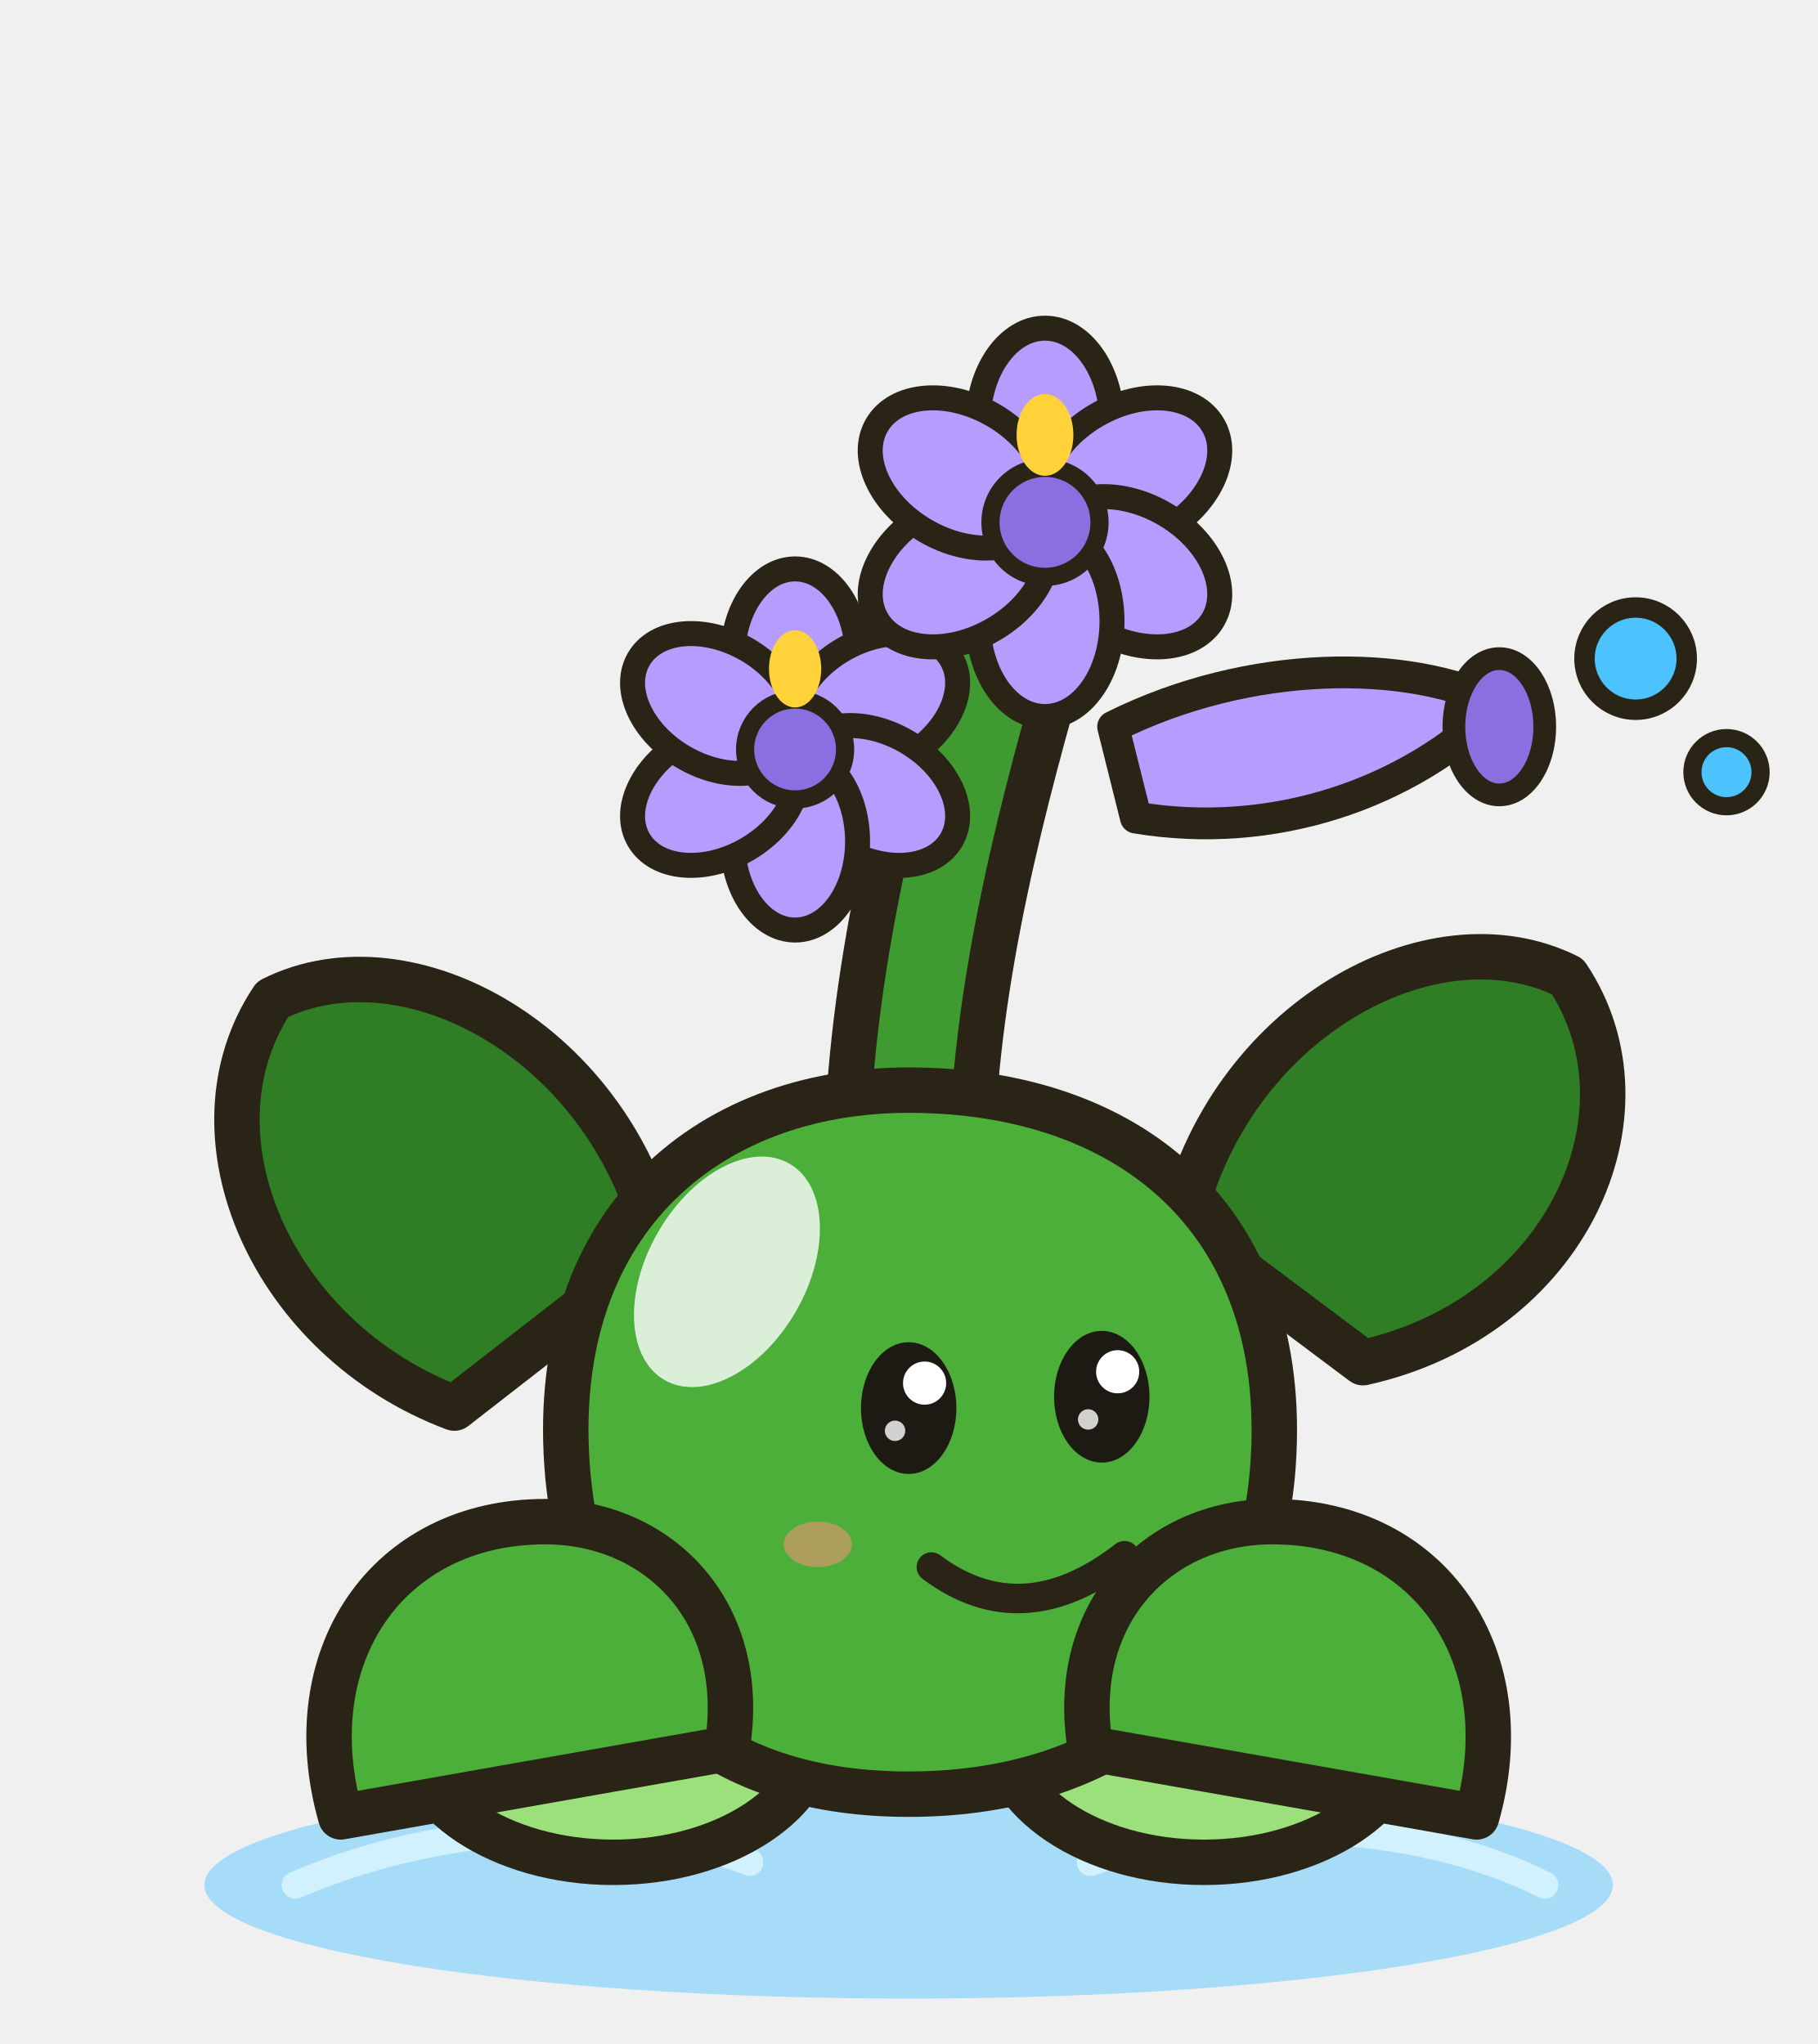
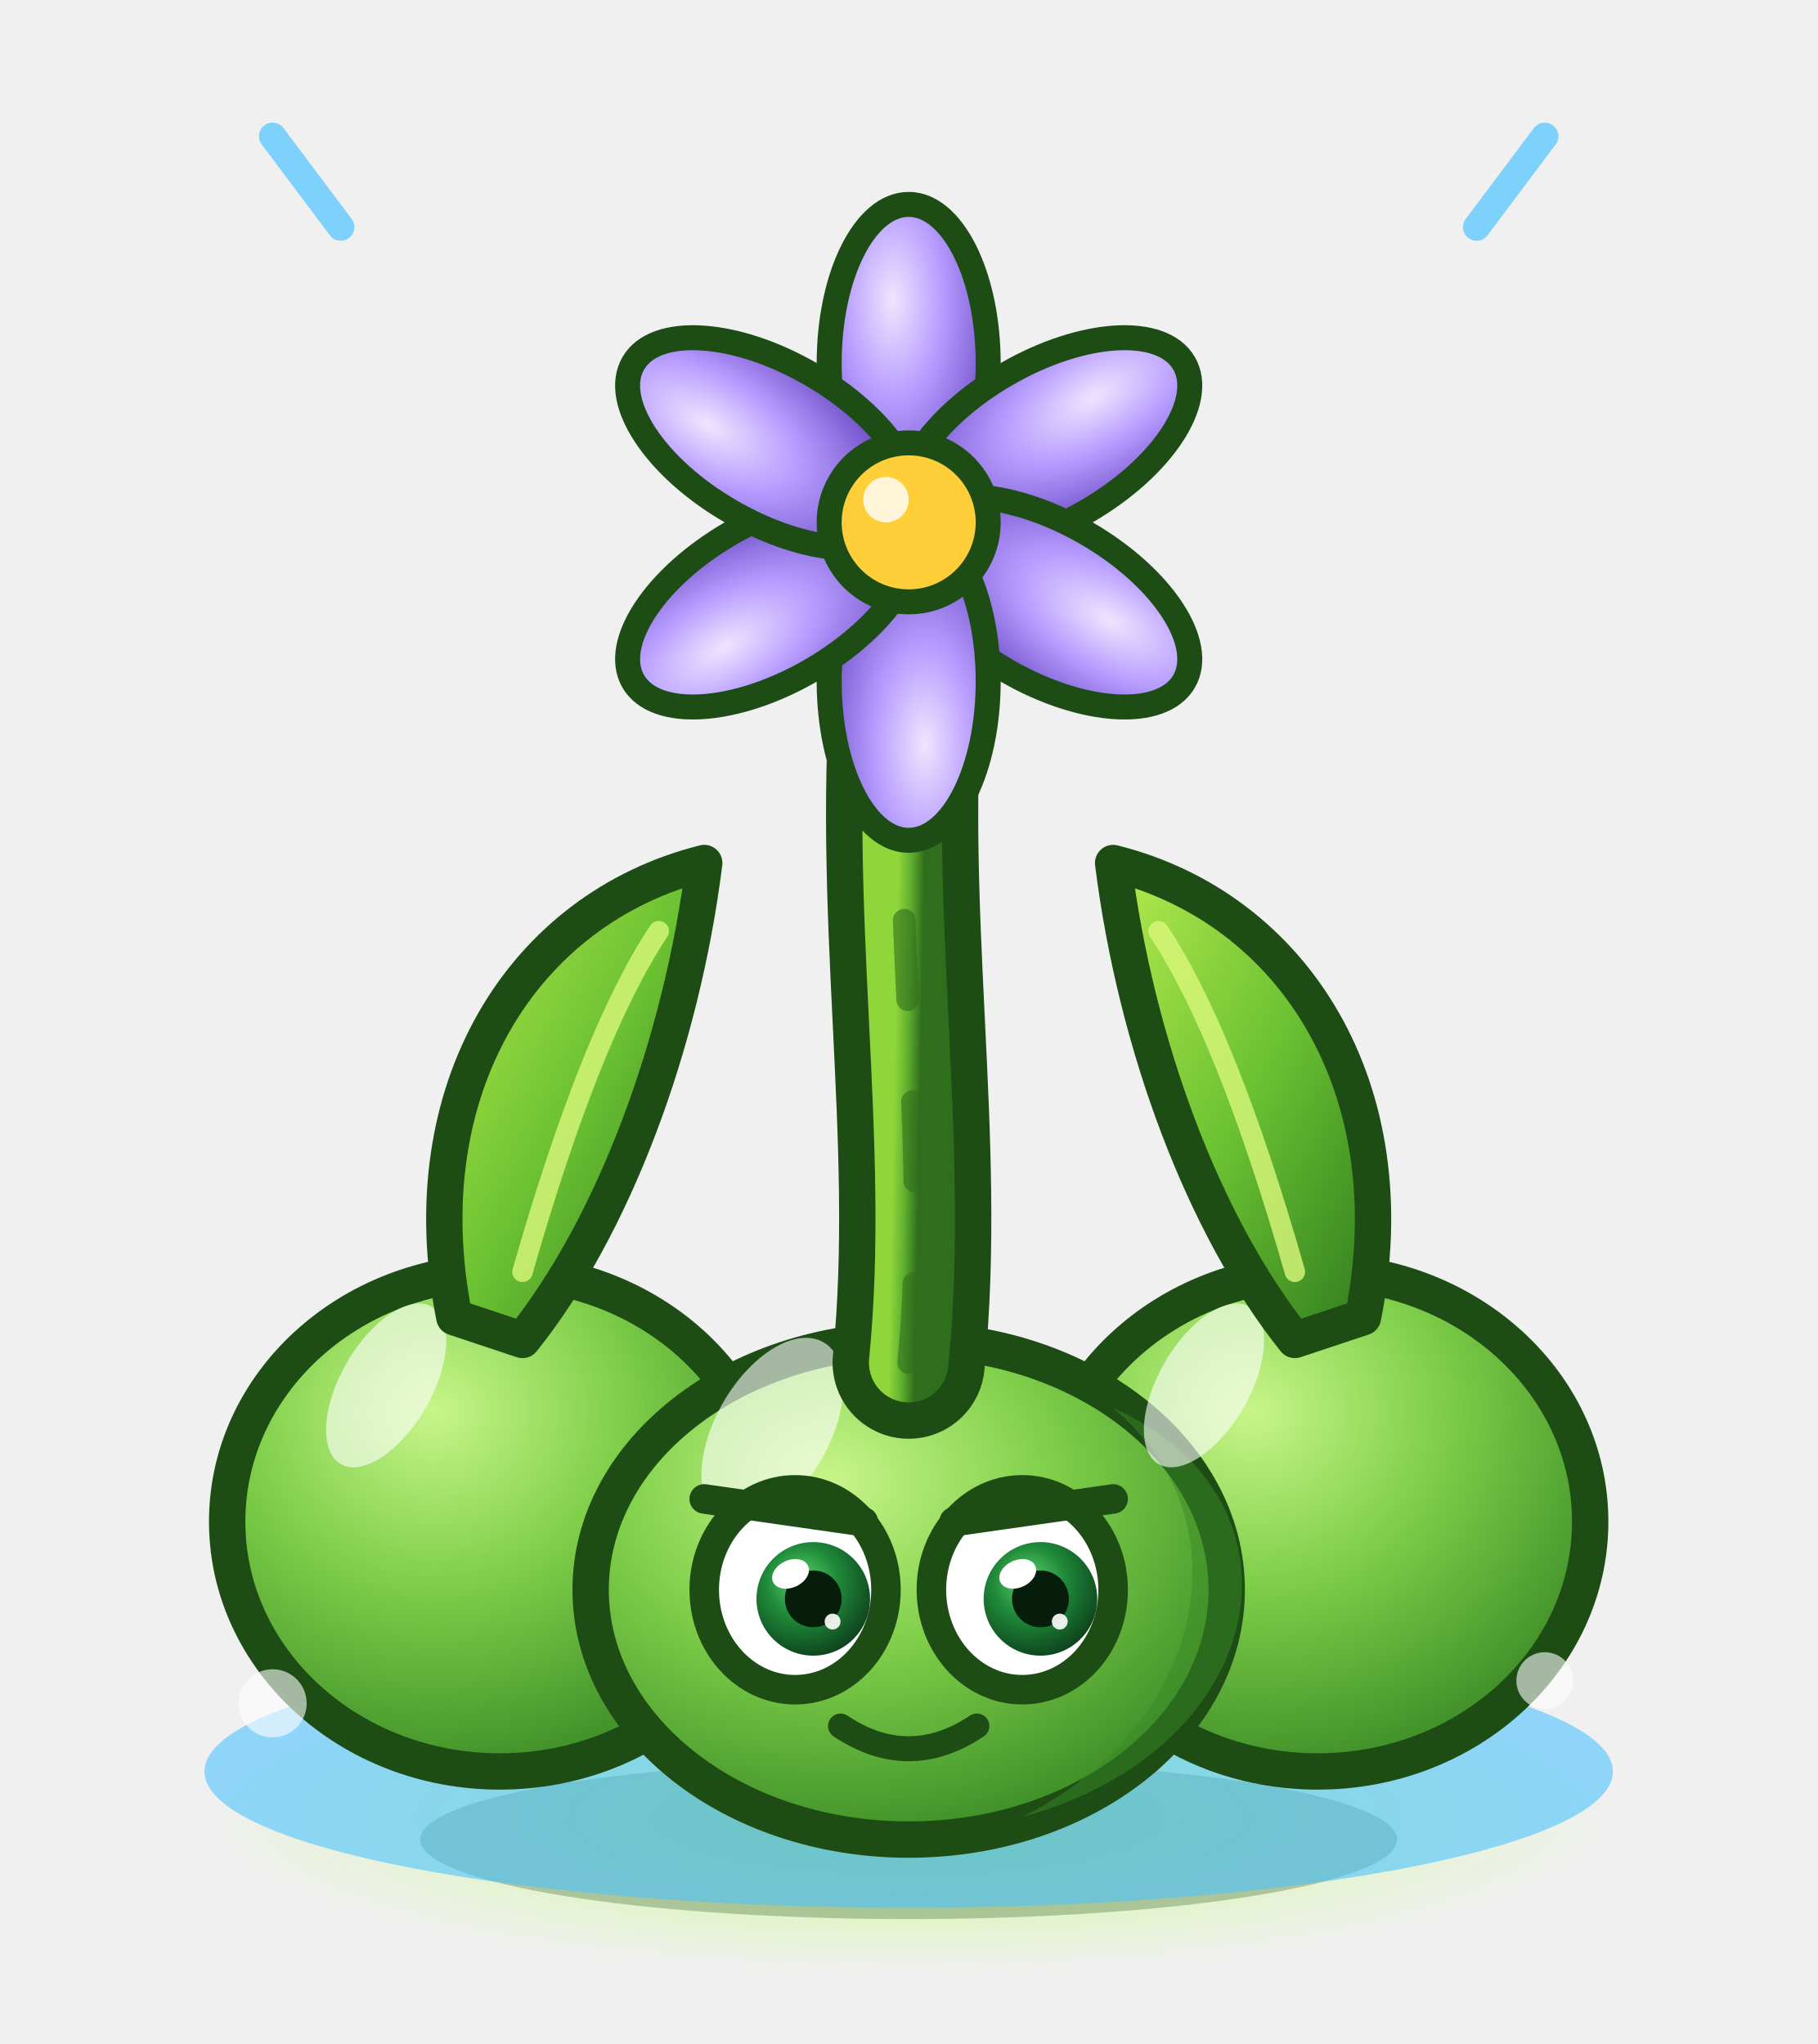
<svg xmlns="http://www.w3.org/2000/svg" viewBox="0 0 160 180" width="160" height="180">
  <defs>
-     <filter id="soft" x="-30%" y="-30%" width="160%" height="160%">
-       <feGaussianBlur stdDeviation="3.2" />
-     </filter>
-     <filter id="glow" x="-60%" y="-60%" width="220%" height="220%">
-       <feGaussianBlur stdDeviation="3.4" result="b" />
+     <radialGradient id="gChao" cx="50%" cy="50%" r="50%">
+       <stop offset="0" stop-color="#b8ff5a" stop-opacity="0.7" />
+       <stop offset="1" stop-color="#b8ff5a" stop-opacity="0" />
+     </radialGradient>
+     <filter id="glow" x="-50%" y="-50%" width="200%" height="200%">
+       <feGaussianBlur stdDeviation="3" result="b" />
      <feMerge>
-         <feMergeNode in="b" />
        <feMergeNode in="b" />
        <feMergeNode in="SourceGraphic" />
      </feMerge>
    </filter>
-     <clipPath id="cRim">
-       <polygon points="0,0 160,0 0,180" />
-     </clipPath>
+     <radialGradient id="gV" cx="38%" cy="28%" r="76%">
+       <stop offset="0" stop-color="#d4f55a" />
+       <stop offset="0.45" stop-color="#8fd63a" />
+       <stop offset="1" stop-color="#3f8f23" />
+     </radialGradient>
+     <radialGradient id="gE" cx="40%" cy="30%" r="75%">
+       <stop offset="0" stop-color="#9bdc4a" />
+       <stop offset="0.45" stop-color="#5fae2e" />
+       <stop offset="1" stop-color="#2f6e1c" />
+     </radialGradient>
+     <linearGradient id="gF" x1="0" y1="0" x2="1" y2="1">
+       <stop offset="0" stop-color="#b6ea4e" />
+       <stop offset="0.5" stop-color="#6cc232" />
+       <stop offset="1" stop-color="#2e7a1e" />
+     </linearGradient>
+     <linearGradient id="gC" x1="0" y1="0" x2="1" y2="1">
+       <stop offset="0" stop-color="#8fd63a" />
+       <stop offset="0.5" stop-color="#5fae2e" />
+       <stop offset="1" stop-color="#2f6e1c" />
+     </linearGradient>
+     <radialGradient id="gIris" cx="40%" cy="35%" r="70%">
+       <stop offset="0" stop-color="#5fd46a" />
+       <stop offset="0.45" stop-color="#1f8a3a" />
+       <stop offset="1" stop-color="#0d3f1c" />
+     </radialGradient>
+     <radialGradient id="gB" cx="38%" cy="28%" r="76%">
+       <stop offset="0" stop-color="#c8f58a" />
+       <stop offset="0.45" stop-color="#7fcf4a" />
+       <stop offset="1" stop-color="#3a8a26" />
+     </radialGradient>
+     <radialGradient id="gLl" cx="40%" cy="30%" r="70%">
+       <stop offset="0" stop-color="#f0e4ff" />
+       <stop offset="0.45" stop-color="#b69cff" />
+       <stop offset="1" stop-color="#6a48c4" />
+     </radialGradient>
  </defs>
-   <ellipse cx="80" cy="166" rx="62" ry="10" fill="#4cc3ff" opacity="0.45" />
-   <path d="M26,166 C40,160 56,160 66,164 M96,164 C108,160 124,160 136,166" fill="none" stroke="#d6f3ff" stroke-width="2.4" stroke-linecap="round" opacity="0.9" />
-   <path d="M40,124 C24,118 16,100 24,88 C36,82 54,92 58,110 Z" fill="#2f7d24" stroke="#2a2416" stroke-width="4.00" stroke-linejoin="round" />
-   <path d="M120,120 C138,116 146,98 138,86 C126,80 108,90 104,108 Z" fill="#2f7d24" stroke="#2a2416" stroke-width="4.00" stroke-linejoin="round" />
-   <path d="M80,104 C80,88 84,72 88,58" fill="none" stroke="#2a2416" stroke-width="15" stroke-linecap="round" stroke-linejoin="round" />
-   <path d="M80,104 C80,88 84,72 88,58" fill="none" stroke="#3f9a32" stroke-width="7" stroke-linecap="round" stroke-linejoin="round" />
-   <ellipse cx="70" cy="57.9" rx="5.5" ry="7.8" transform="rotate(0 70 66)" fill="#b69cff" stroke="#2a2416" stroke-width="2.20" stroke-linejoin="round" />
-   <ellipse cx="70" cy="57.9" rx="5.5" ry="7.8" transform="rotate(60 70 66)" fill="#b69cff" stroke="#2a2416" stroke-width="2.20" stroke-linejoin="round" />
-   <ellipse cx="70" cy="57.9" rx="5.5" ry="7.8" transform="rotate(120 70 66)" fill="#b69cff" stroke="#2a2416" stroke-width="2.20" stroke-linejoin="round" />
-   <ellipse cx="70" cy="57.9" rx="5.5" ry="7.8" transform="rotate(180 70 66)" fill="#b69cff" stroke="#2a2416" stroke-width="2.20" stroke-linejoin="round" />
-   <ellipse cx="70" cy="57.9" rx="5.5" ry="7.8" transform="rotate(240 70 66)" fill="#b69cff" stroke="#2a2416" stroke-width="2.20" stroke-linejoin="round" />
-   <ellipse cx="70" cy="57.9" rx="5.5" ry="7.8" transform="rotate(300 70 66)" fill="#b69cff" stroke="#2a2416" stroke-width="2.20" stroke-linejoin="round" />
-   <circle cx="70" cy="66" r="4.4" fill="#8a6fe0" stroke="#2a2416" stroke-width="1.60" stroke-linejoin="round" />
-   <ellipse cx="70" cy="58.9" rx="2.3" ry="3.4" fill="#ffd23a" />
-   <ellipse cx="92" cy="37.3" rx="5.9" ry="8.4" transform="rotate(0 92 46)" fill="#b69cff" stroke="#2a2416" stroke-width="2.20" stroke-linejoin="round" />
-   <ellipse cx="92" cy="37.3" rx="5.9" ry="8.4" transform="rotate(60 92 46)" fill="#b69cff" stroke="#2a2416" stroke-width="2.20" stroke-linejoin="round" />
-   <ellipse cx="92" cy="37.3" rx="5.9" ry="8.4" transform="rotate(120 92 46)" fill="#b69cff" stroke="#2a2416" stroke-width="2.20" stroke-linejoin="round" />
-   <ellipse cx="92" cy="37.3" rx="5.9" ry="8.4" transform="rotate(180 92 46)" fill="#b69cff" stroke="#2a2416" stroke-width="2.20" stroke-linejoin="round" />
-   <ellipse cx="92" cy="37.3" rx="5.9" ry="8.4" transform="rotate(240 92 46)" fill="#b69cff" stroke="#2a2416" stroke-width="2.20" stroke-linejoin="round" />
-   <ellipse cx="92" cy="37.3" rx="5.9" ry="8.4" transform="rotate(300 92 46)" fill="#b69cff" stroke="#2a2416" stroke-width="2.20" stroke-linejoin="round" />
-   <circle cx="92" cy="46" r="4.8" fill="#8a6fe0" stroke="#2a2416" stroke-width="1.60" stroke-linejoin="round" />
-   <ellipse cx="92" cy="38.3" rx="2.5" ry="3.6" fill="#ffd23a" />
-   <path d="M98,64 C110,58 124,58 132,62 C124,70 112,74 100,72 Z" fill="#b69cff" stroke="#2a2416" stroke-width="2.80" stroke-linejoin="round" />
-   <ellipse cx="132" cy="64" rx="4" ry="6" fill="#8a6fe0" stroke="#2a2416" stroke-width="2.00" stroke-linejoin="round" />
-   <circle cx="144" cy="58" r="4.5" fill="#4cc3ff" stroke="#2a2416" stroke-width="1.80" stroke-linejoin="round" />
-   <circle cx="152" cy="68" r="3" fill="#4cc3ff" stroke="#2a2416" stroke-width="1.60" stroke-linejoin="round" />
-   <ellipse cx="54" cy="152" rx="18" ry="12" fill="#9be07a" stroke="#2a2416" stroke-width="4.00" stroke-linejoin="round" />
-   <ellipse cx="106" cy="152" rx="18" ry="12" fill="#9be07a" stroke="#2a2416" stroke-width="4.00" stroke-linejoin="round" />
-   <ellipse cx="50" cy="148" rx="6" ry="3" fill="#ffffff" opacity="0.8" />
-   <ellipse cx="102" cy="148" rx="6" ry="3" fill="#ffffff" opacity="0.8" />
-   <clipPath id="cBulb">
-     <path d="M50,130 C48,108 62,96 80,96 C100,96 114,108 112,130 C110,150 96,158 80,158 C64,158 52,150 50,130 Z" />
-   </clipPath>
-   <path d="M50,130 C48,108 62,96 80,96 C100,96 114,108 112,130 C110,150 96,158 80,158 C64,158 52,150 50,130 Z" fill="#4caf3a" />
-   <g clip-path="url(#cBulb)">
-     <path d="M100,92 C116,112 114,146 96,162 L130,162 L130,92 Z" fill="#2f7d24" />
-     <ellipse cx="64" cy="112" rx="7" ry="11" transform="rotate(30 64 112)" fill="#ffffff" opacity="0.8" />
+   <ellipse cx="80" cy="160" rx="62" ry="14" fill="url(#gChao)" />
+   <ellipse cx="80" cy="162" rx="43" ry="7" fill="#1d4d14" opacity="0.28" />
+   <ellipse cx="80" cy="156" rx="62" ry="12" fill="#4cc3ff" opacity="0.6" />
+   <ellipse cx="44" cy="134" rx="24" ry="22" fill="url(#gB)" stroke="#1d4d14" stroke-width="3.2" stroke-linejoin="round" />
+   <ellipse cx="116" cy="134" rx="24" ry="22" fill="url(#gB)" stroke="#1d4d14" stroke-width="3.2" stroke-linejoin="round" />
+   <ellipse cx="80" cy="140" rx="28" ry="22" fill="url(#gB)" stroke="#1d4d14" stroke-width="3.2" stroke-linejoin="round" />
+   <path d="M98,124 C110,134 106,152 90,160 C112,154 116,132 98,124 Z" fill="#3a8a26" opacity="0.5" />
+   <ellipse cx="34" cy="122" rx="4" ry="8" transform="rotate(30 34 122)" fill="#ffffff" opacity="0.60" />
+   <ellipse cx="68" cy="126" rx="5" ry="9" transform="rotate(30 68 126)" fill="#ffffff" opacity="0.60" />
+   <ellipse cx="106" cy="122" rx="4" ry="8" transform="rotate(30 106 122)" fill="#ffffff" opacity="0.60" />
+   <path d="M40,116 C36,96 46,80 62,76 C60,92 54,108 46,118 Z" fill="url(#gF)" stroke="#1d4d14" stroke-width="3.2" stroke-linejoin="round" />
+   <path d="M46,112 C50,98 54,88 58,82" fill="none" stroke="#d9f77a" stroke-width="1.8" stroke-linecap="round" opacity="0.8" />
+   <path d="M120,116 C124,96 114,80 98,76 C100,92 106,108 114,118 Z" fill="url(#gF)" stroke="#1d4d14" stroke-width="3.2" stroke-linejoin="round" />
+   <path d="M114,112 C110,98 106,88 102,82" fill="none" stroke="#d9f77a" stroke-width="1.8" stroke-linecap="round" opacity="0.8" />
+   <path d="M80,120 C82,100 78,80 80,58" fill="none" stroke="#1d4d14" stroke-width="13.4" stroke-linecap="round" stroke-linejoin="round" />
+   <path d="M80,120 C82,100 78,80 80,58" fill="none" stroke="url(#gC)" stroke-width="7" stroke-linecap="round" stroke-linejoin="round" />
+   <path d="M80,120 C82,100 78,80 80,58" fill="none" stroke="#2f6e1c" stroke-width="2" stroke-linecap="round" stroke-dasharray="7 9" opacity="0.6" />
+   <g transform="translate(80 46)">
+     <ellipse cx="0" cy="-14" rx="7" ry="14" fill="url(#gLl)" stroke="#1d4d14" stroke-width="2.2" stroke-linejoin="round" transform="rotate(0)" />
+     <ellipse cx="0" cy="-14" rx="7" ry="14" fill="url(#gLl)" stroke="#1d4d14" stroke-width="2.2" stroke-linejoin="round" transform="rotate(60)" />
+     <ellipse cx="0" cy="-14" rx="7" ry="14" fill="url(#gLl)" stroke="#1d4d14" stroke-width="2.2" stroke-linejoin="round" transform="rotate(120)" />
+     <ellipse cx="0" cy="-14" rx="7" ry="14" fill="url(#gLl)" stroke="#1d4d14" stroke-width="2.2" stroke-linejoin="round" transform="rotate(180)" />
+     <ellipse cx="0" cy="-14" rx="7" ry="14" fill="url(#gLl)" stroke="#1d4d14" stroke-width="2.2" stroke-linejoin="round" transform="rotate(240)" />
+     <ellipse cx="0" cy="-14" rx="7" ry="14" fill="url(#gLl)" stroke="#1d4d14" stroke-width="2.2" stroke-linejoin="round" transform="rotate(300)" />
+     <circle cx="0" cy="0" r="7" fill="#ffcf3a" stroke="#1d4d14" stroke-width="2.2" stroke-linejoin="round" />
+     <circle cx="-2" cy="-2" r="2" fill="#fff" opacity="0.8" />
  </g>
-   <g clip-path="url(#cBulb)">
-     <g clip-path="url(#cRim)">
-       <path d="M50,130 C48,108 62,96 80,96 C100,96 114,108 112,130 C110,150 96,158 80,158 C64,158 52,150 50,130 Z" fill="none" stroke="none" stroke-width="8" opacity="0.9" />
-     </g>
-   </g>
-   <path d="M50,130 C48,108 62,96 80,96 C100,96 114,108 112,130 C110,150 96,158 80,158 C64,158 52,150 50,130 Z" fill="none" stroke="#2a2416" stroke-width="4" stroke-linejoin="round" />
-   <path d="M30,160 C26,146 34,134 48,134 C58,134 66,142 64,154 Z" fill="#4caf3a" stroke="#2a2416" stroke-width="4.00" stroke-linejoin="round" />
-   <path d="M130,160 C134,146 126,134 112,134 C102,134 94,142 96,154 Z" fill="#4caf3a" stroke="#2a2416" stroke-width="4.00" stroke-linejoin="round" />
-   <ellipse cx="80" cy="124" rx="4.2" ry="5.8" fill="#1d1a14" />
-   <circle cx="81.4" cy="121.8" r="1.9" fill="#ffffff" />
-   <circle cx="78.8" cy="126" r="0.9" fill="#ffffff" opacity="0.8" />
-   <ellipse cx="97" cy="123" rx="4.2" ry="5.8" fill="#1d1a14" />
-   <circle cx="98.4" cy="120.8" r="1.9" fill="#ffffff" />
-   <circle cx="95.8" cy="125" r="0.9" fill="#ffffff" opacity="0.8" />
-   <path d="M82,138 Q90,144 99,137" fill="none" stroke="#2a2416" stroke-width="2.6" stroke-linecap="round" />
-   <ellipse cx="72" cy="136" rx="3" ry="2" fill="#ff8f7a" opacity="0.55" />
+   <path d="M30,20 L24,12 M130,20 L136,12" stroke="#4cc3ff" stroke-width="2.4" stroke-linecap="round" opacity="0.7" />
+   <ellipse cx="70" cy="140" rx="8" ry="8.8" fill="#ffffff" stroke="#1d4d14" stroke-width="2.6" />
+   <circle cx="71.6" cy="140.8" r="5.0" fill="url(#gIris)" />
+   <circle cx="71.6" cy="140.8" r="2.5" fill="#061d0c" />
+   <ellipse cx="69.6" cy="138.6" rx="1.7" ry="1.2" transform="rotate(-25 69.6 138.6)" fill="#fff" />
+   <circle cx="73.3" cy="142.8" r="0.7" fill="#fff" opacity="0.9" />
+   <ellipse cx="90" cy="140" rx="8" ry="8.8" fill="#ffffff" stroke="#1d4d14" stroke-width="2.6" />
+   <circle cx="91.6" cy="140.8" r="5.0" fill="url(#gIris)" />
+   <circle cx="91.6" cy="140.8" r="2.5" fill="#061d0c" />
+   <ellipse cx="89.6" cy="138.6" rx="1.7" ry="1.2" transform="rotate(-25 89.6 138.6)" fill="#fff" />
+   <circle cx="93.3" cy="142.8" r="0.7" fill="#fff" opacity="0.9" />
+   <path d="M62,132 L76,134 M98,132 L84,134" stroke="#1d4d14" stroke-width="2.6" stroke-linecap="round" />
+   <path d="M74,152 Q80,156 86,152" fill="none" stroke="#1d4d14" stroke-width="2.2" stroke-linecap="round" />
+   <circle cx="24" cy="150" r="3" fill="#fff" opacity="0.6" />
+   <circle cx="136" cy="148" r="2.5" fill="#fff" opacity="0.6" />
</svg>
